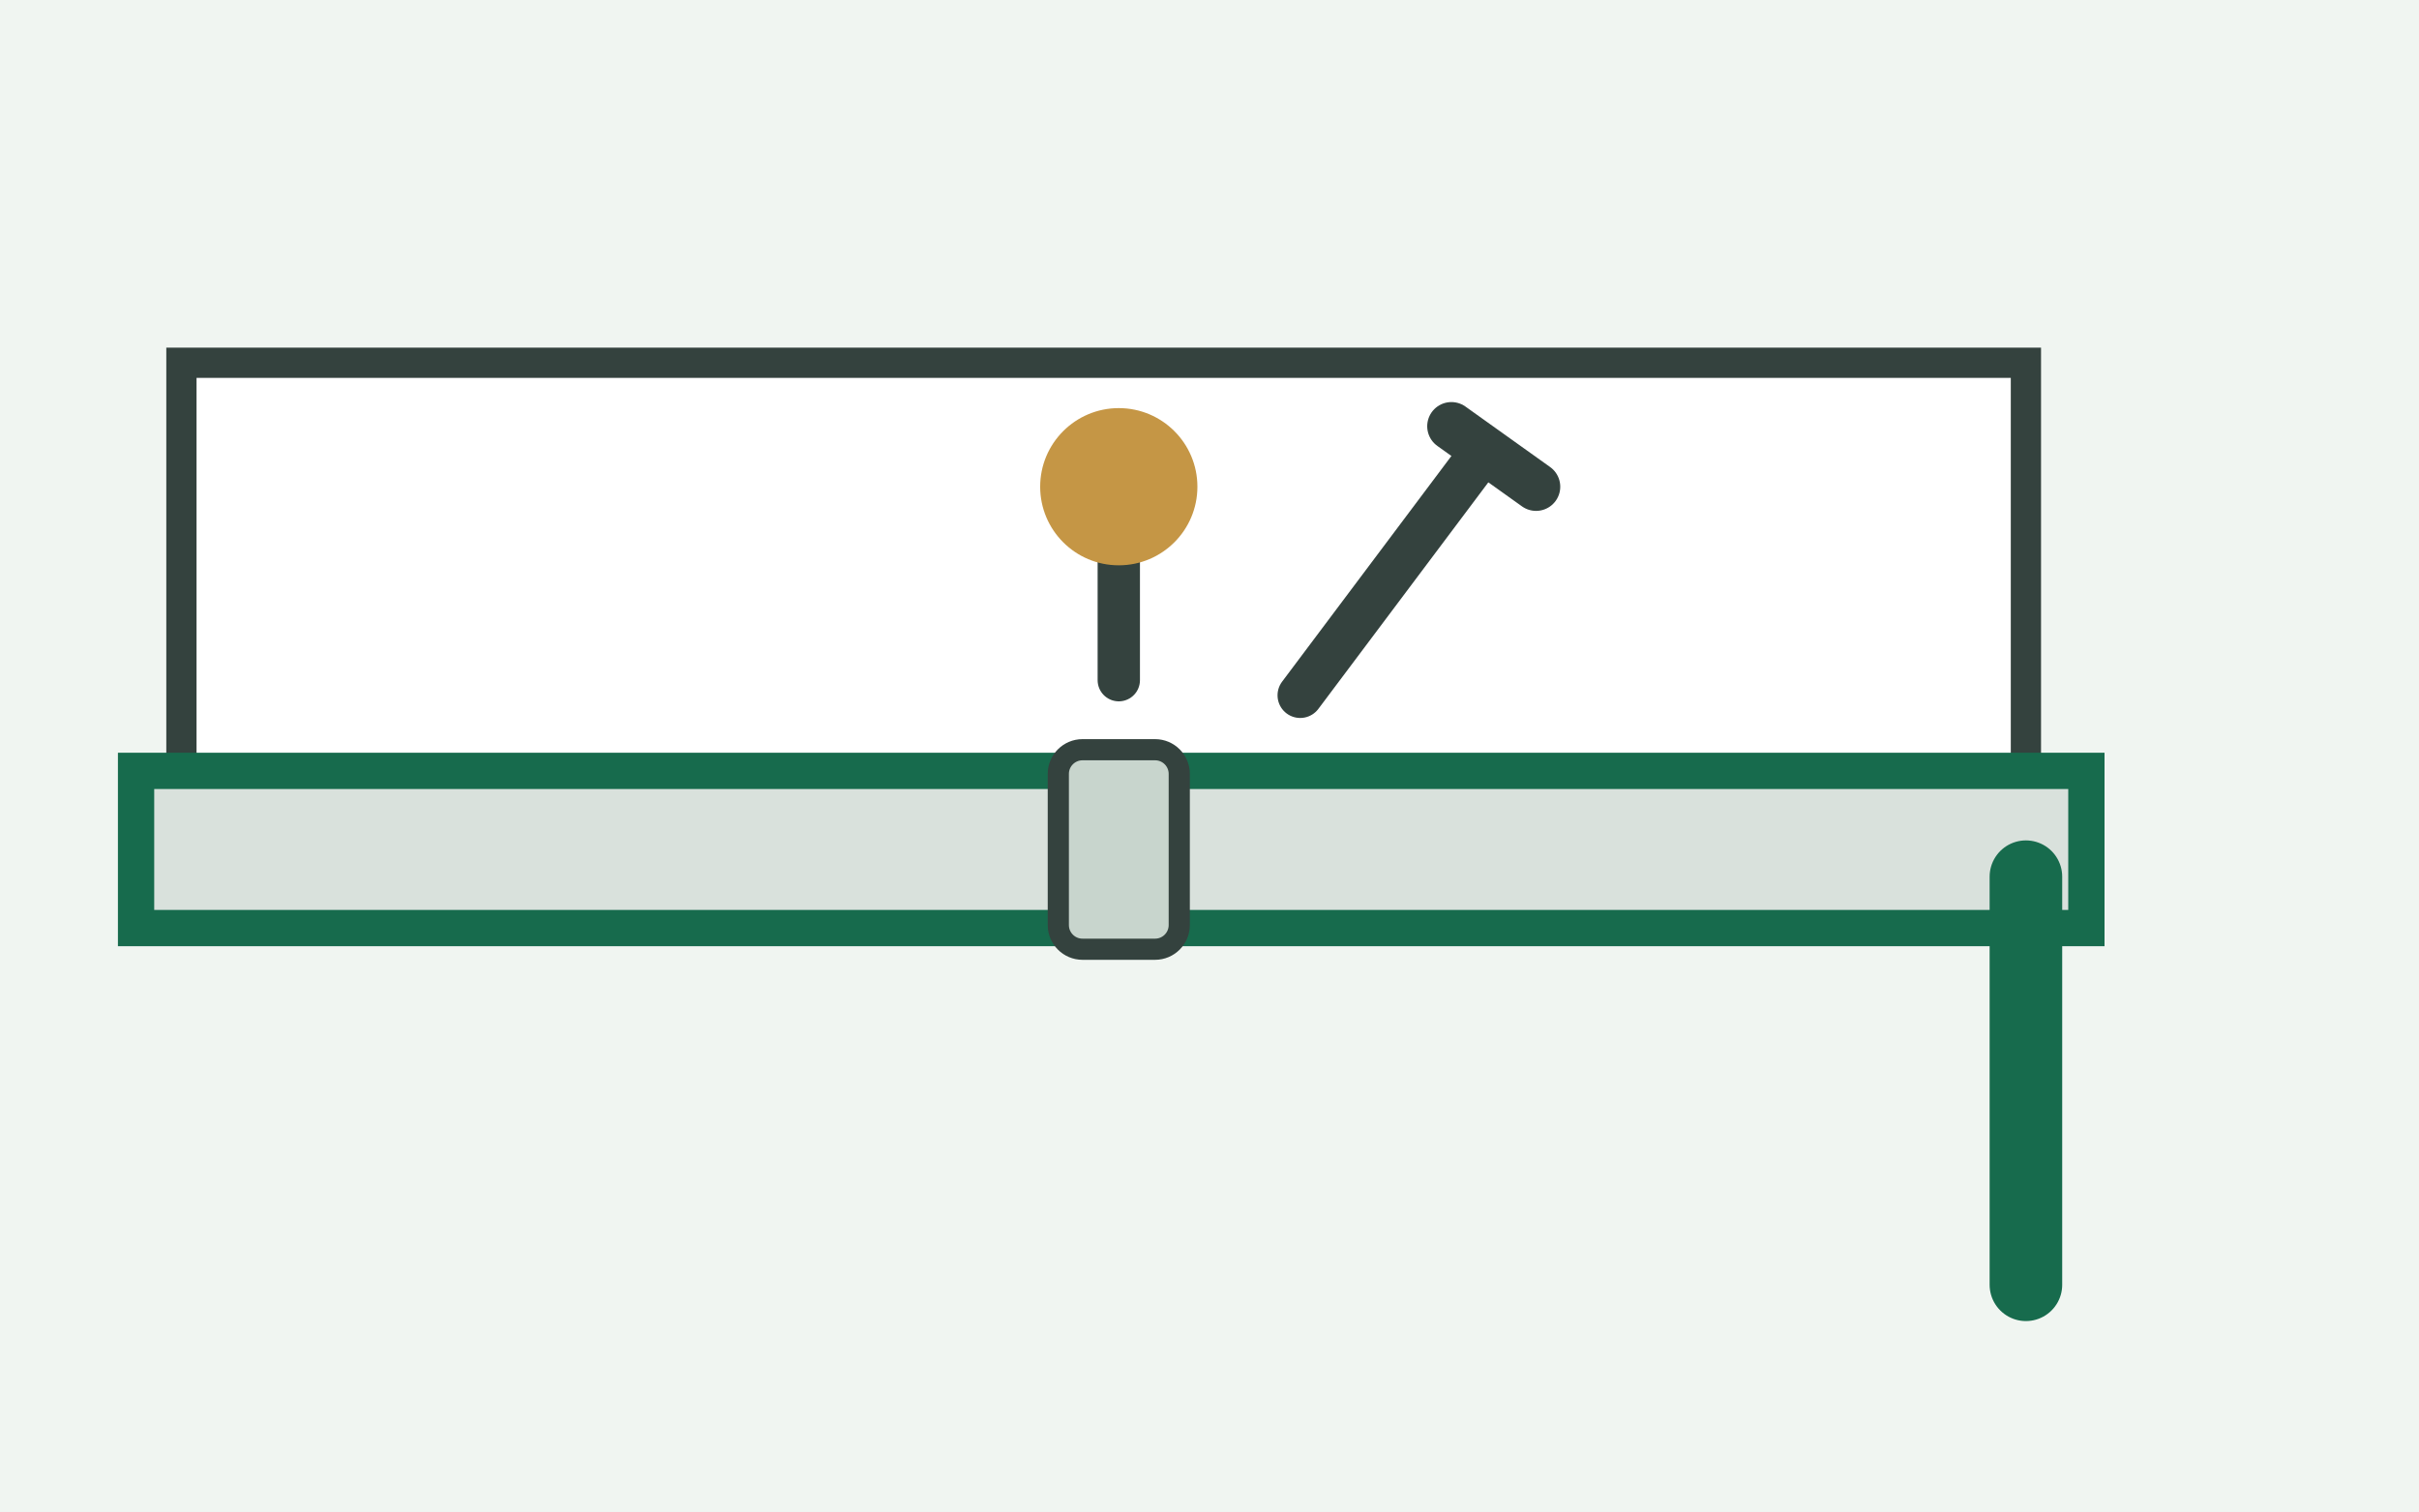
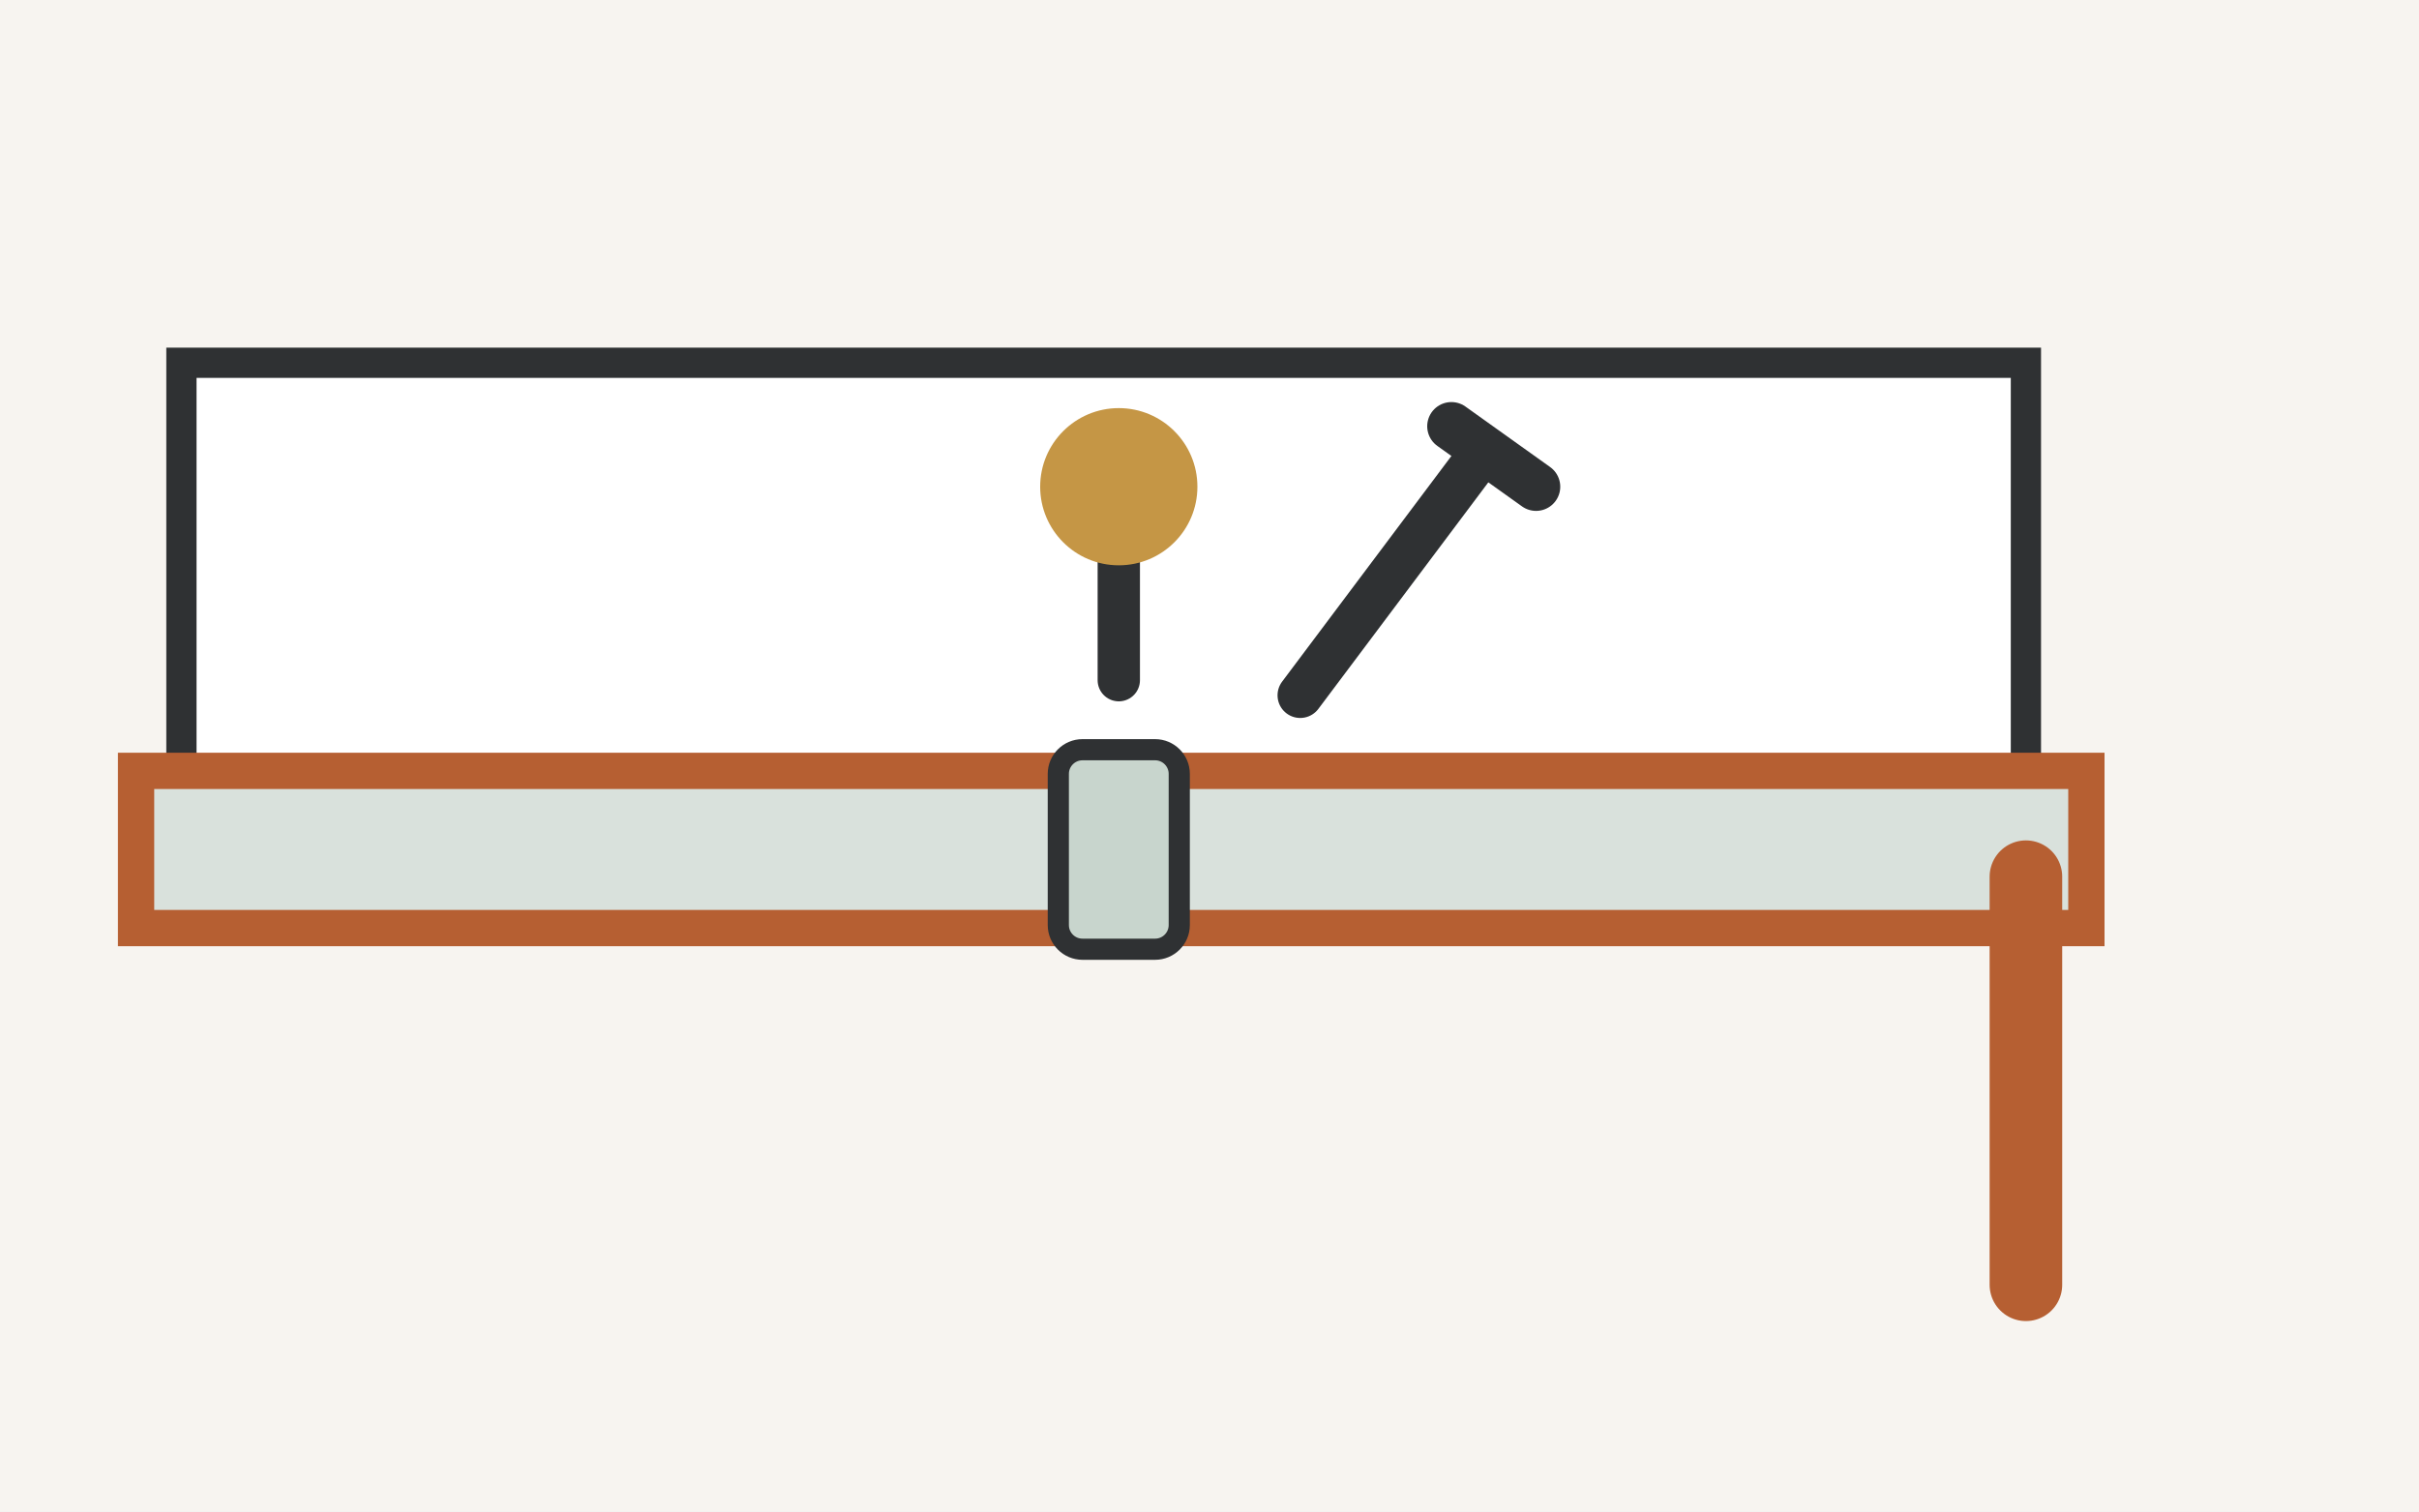
<svg xmlns="http://www.w3.org/2000/svg" viewBox="0 0 800 500" role="img" aria-label="Reparación de canalón">
-   <rect width="800" height="500" fill="#f0f5f1" />
-   <path d="M60 120h610v170H60z" fill="#fff" stroke="#34423e" stroke-width="10" />
-   <path d="M45 255h645v52H45z" fill="#d9e1dc" stroke="#176b4d" stroke-width="12" />
-   <path d="M670 290v135" stroke="#176b4d" stroke-width="24" stroke-linecap="round" />
-   <rect x="350" y="248" width="40" height="66" rx="8" fill="#c8d5cd" stroke="#34423e" stroke-width="7" />
-   <path d="M370 225v-52" stroke="#34423e" stroke-width="14" stroke-linecap="round" />
+   <rect width="800" height="500" fill="#f7f4f0" />
+   <path d="M60 120h610v170H60z" fill="#fff" stroke="#2f3133" stroke-width="10" />
+   <path d="M45 255h645v52H45z" fill="#d9e1dc" stroke="#b65f32" stroke-width="12" />
+   <path d="M670 290v135" stroke="#b65f32" stroke-width="24" stroke-linecap="round" />
+   <rect x="350" y="248" width="40" height="66" rx="8" fill="#c8d5cd" stroke="#2f3133" stroke-width="7" />
+   <path d="M370 225v-52" stroke="#2f3133" stroke-width="14" stroke-linecap="round" />
  <circle cx="370" cy="161" r="26" fill="#c59645" />
-   <path d="M490 150 430 230" stroke="#34423e" stroke-width="15" stroke-linecap="round" />
-   <path d="m480 141 28 20" stroke="#34423e" stroke-width="16" stroke-linecap="round" />
+   <path d="M490 150 430 230" stroke="#2f3133" stroke-width="15" stroke-linecap="round" />
+   <path d="m480 141 28 20" stroke="#2f3133" stroke-width="16" stroke-linecap="round" />
</svg>
